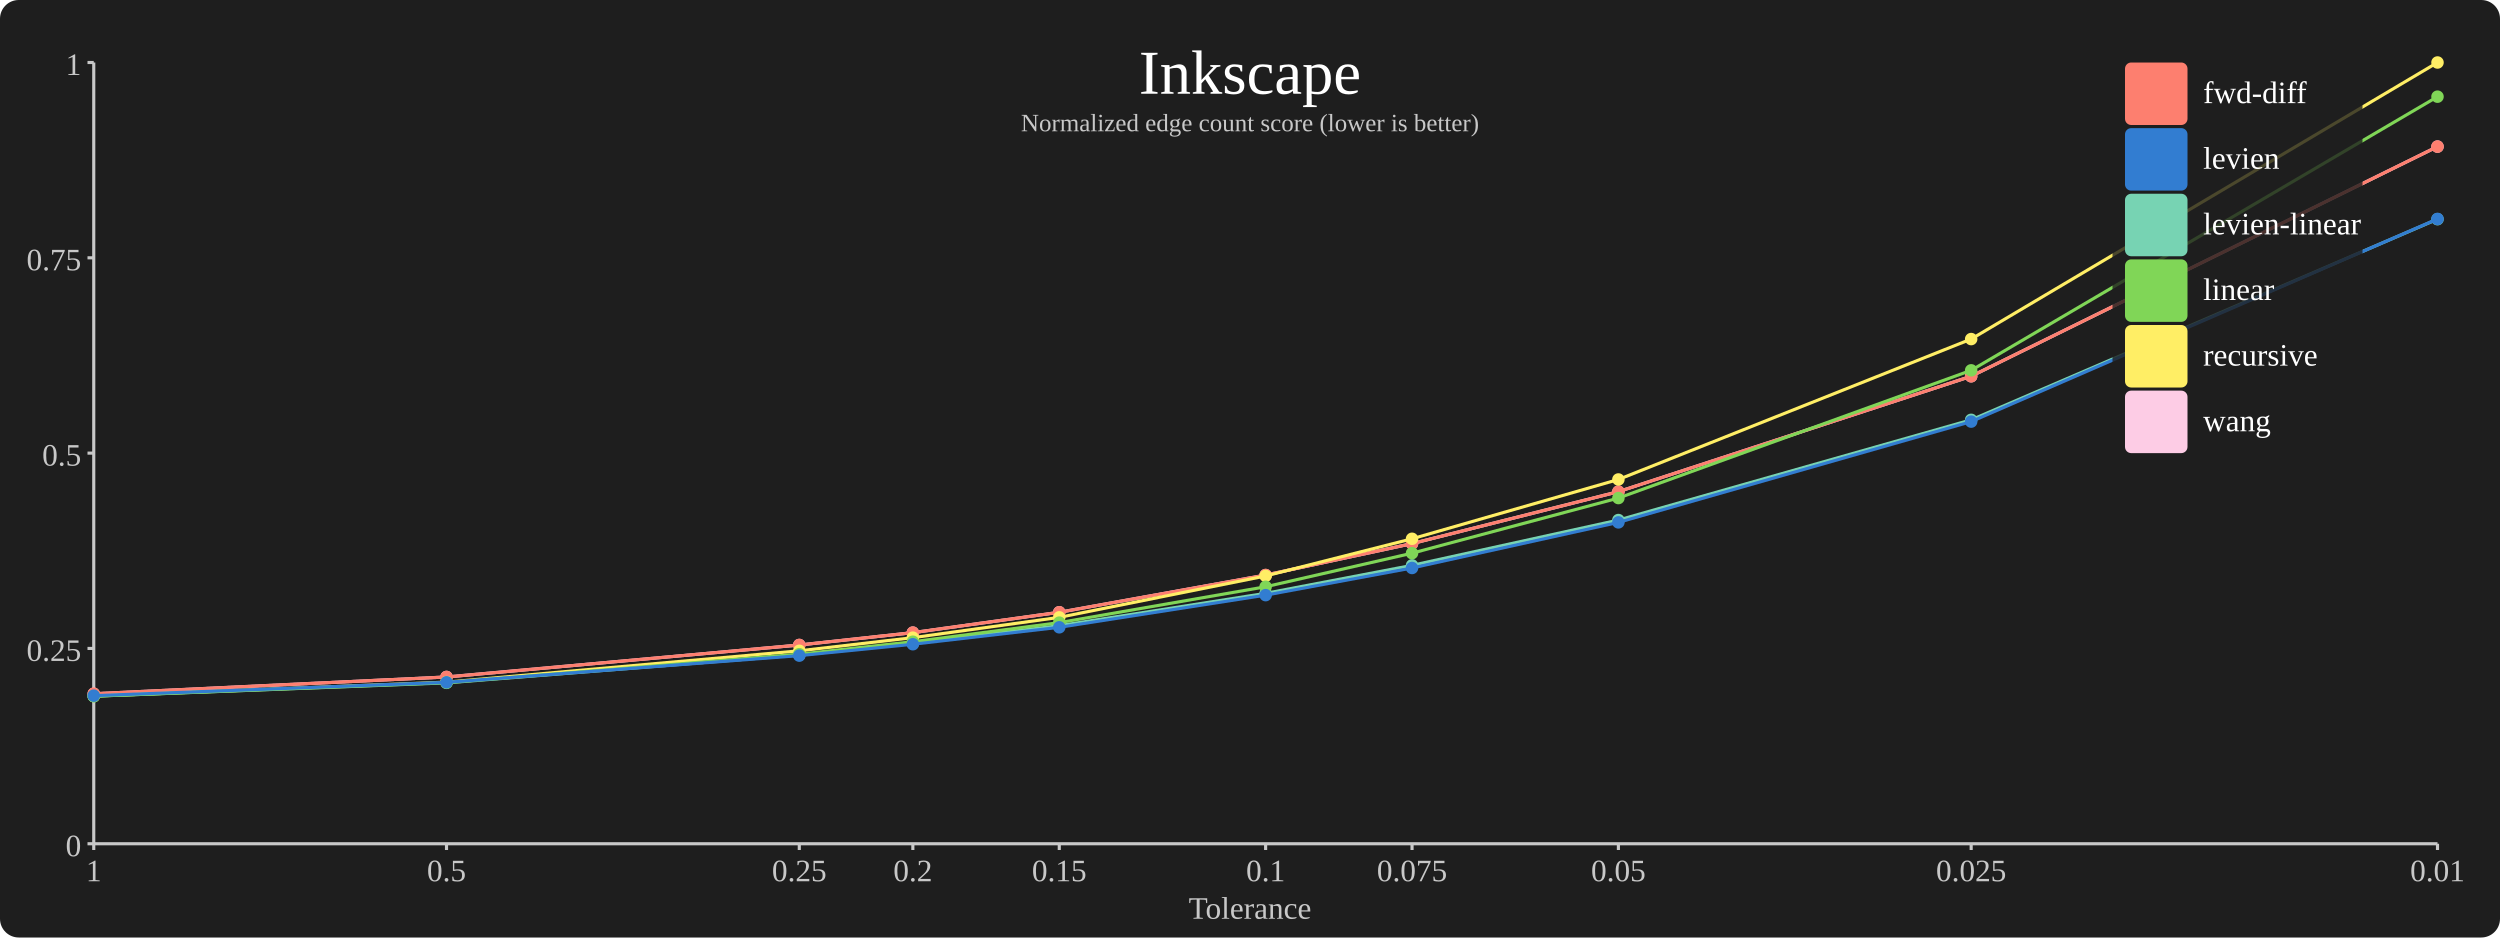
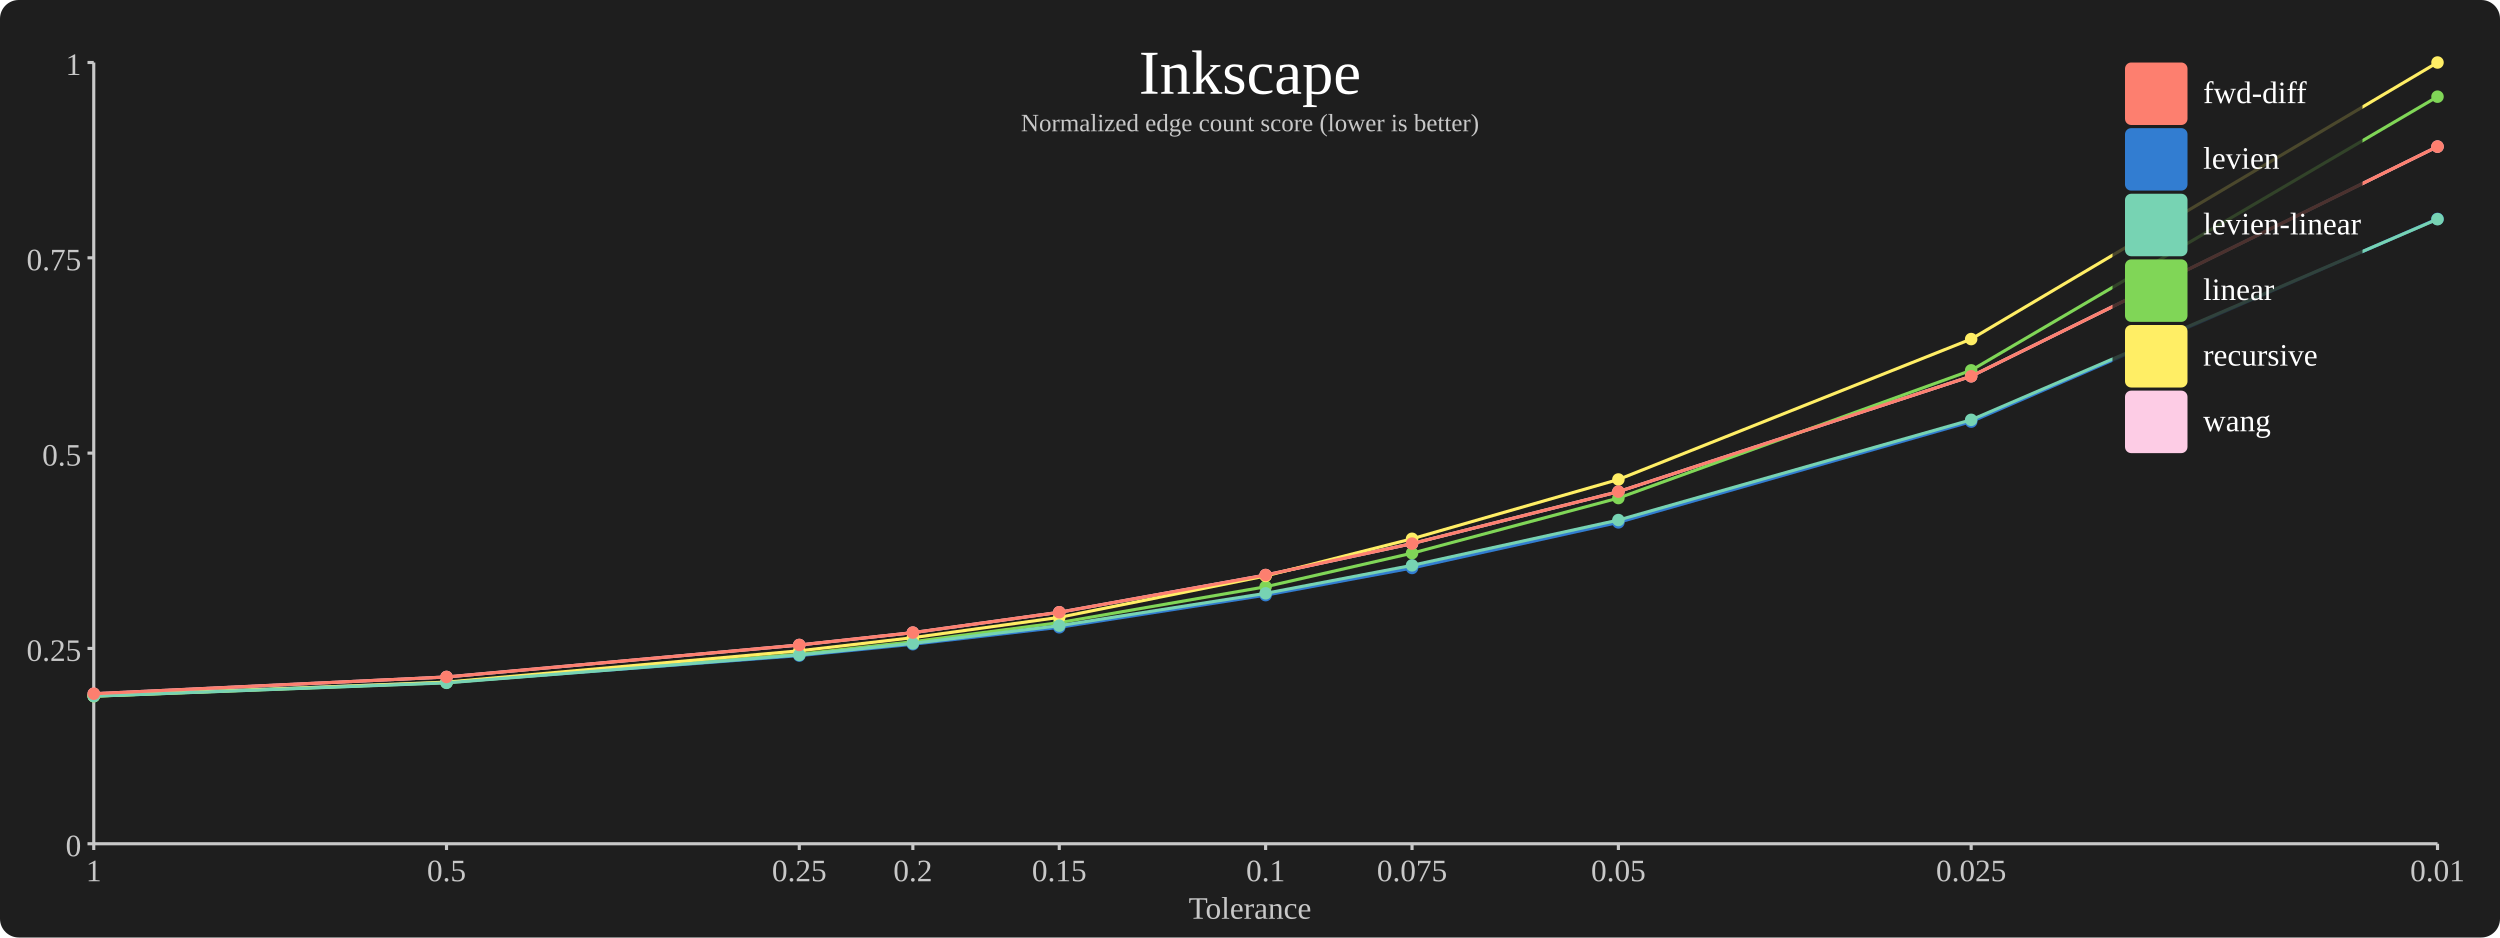
<svg xmlns="http://www.w3.org/2000/svg" viewBox="0 0 800 300">
  <rect x="0" y="0" width="800" height="300" ry="6" style="fill:rgb(30,30,30);stroke:none;fill-opacity:1;stroke-opacity:1;" />
  <path d="M 30 20 L 30 270" style="stroke:rgb(200,200,200);stroke-width:1" />
  <path d="M 30 270 L 780 270" style="stroke:rgb(200,200,200);stroke-width:1" />
  <path d="M 780 270 L 780 272" style="stroke:rgb(200,200,200);stroke-width:1" />
  <text x="780" y="282" style="font-size:10px;fill:rgb(200,200,200);text-anchor:middle;text-align:center;"> 0.01 </text>
  <path d="M 630.772 270 L 630.772 272" style="stroke:rgb(200,200,200);stroke-width:1" />
  <text x="630.772" y="282" style="font-size:10px;fill:rgb(200,200,200);text-anchor:middle;text-align:center;"> 0.025 </text>
  <path d="M 517.886 270 L 517.886 272" style="stroke:rgb(200,200,200);stroke-width:1" />
  <text x="517.886" y="282" style="font-size:10px;fill:rgb(200,200,200);text-anchor:middle;text-align:center;"> 0.05 </text>
  <path d="M 451.852 270 L 451.852 272" style="stroke:rgb(200,200,200);stroke-width:1" />
  <text x="451.852" y="282" style="font-size:10px;fill:rgb(200,200,200);text-anchor:middle;text-align:center;"> 0.075 </text>
  <path d="M 405 270 L 405 272" style="stroke:rgb(200,200,200);stroke-width:1" />
  <text x="405" y="282" style="font-size:10px;fill:rgb(200,200,200);text-anchor:middle;text-align:center;"> 0.1 </text>
  <path d="M 338.966 270 L 338.966 272" style="stroke:rgb(200,200,200);stroke-width:1" />
  <text x="338.966" y="282" style="font-size:10px;fill:rgb(200,200,200);text-anchor:middle;text-align:center;"> 0.15 </text>
  <path d="M 292.114 270 L 292.114 272" style="stroke:rgb(200,200,200);stroke-width:1" />
  <text x="292.114" y="282" style="font-size:10px;fill:rgb(200,200,200);text-anchor:middle;text-align:center;"> 0.2 </text>
  <path d="M 255.773 270 L 255.773 272" style="stroke:rgb(200,200,200);stroke-width:1" />
  <text x="255.773" y="282" style="font-size:10px;fill:rgb(200,200,200);text-anchor:middle;text-align:center;"> 0.25 </text>
  <path d="M 142.886 270 L 142.886 272" style="stroke:rgb(200,200,200);stroke-width:1" />
  <text x="142.886" y="282" style="font-size:10px;fill:rgb(200,200,200);text-anchor:middle;text-align:center;"> 0.5 </text>
  <path d="M 30 270 L 30 272" style="stroke:rgb(200,200,200);stroke-width:1" />
  <text x="30" y="282" style="font-size:10px;fill:rgb(200,200,200);text-anchor:middle;text-align:center;"> 1 </text>
  <path d="M 28 270 L 30 270" style="stroke:rgb(200,200,200);stroke-width:1" />
  <text x="26" y="274" style="font-size:10px;fill:rgb(200,200,200);text-anchor:end;text-align:right;"> 0 </text>
  <path d="M 28 207.5 L 30 207.5" style="stroke:rgb(200,200,200);stroke-width:1" />
  <text x="26" y="211.5" style="font-size:10px;fill:rgb(200,200,200);text-anchor:end;text-align:right;"> 0.25 </text>
  <path d="M 28 145 L 30 145" style="stroke:rgb(200,200,200);stroke-width:1" />
  <text x="26" y="149" style="font-size:10px;fill:rgb(200,200,200);text-anchor:end;text-align:right;"> 0.5 </text>
  <path d="M 28 82.5 L 30 82.5" style="stroke:rgb(200,200,200);stroke-width:1" />
  <text x="26" y="86.5" style="font-size:10px;fill:rgb(200,200,200);text-anchor:end;text-align:right;"> 0.75 </text>
  <path d="M 28 20 L 30 20" style="stroke:rgb(200,200,200);stroke-width:1" />
  <text x="26" y="24" style="font-size:10px;fill:rgb(200,200,200);text-anchor:end;text-align:right;"> 1 </text>
  <text x="400" y="294" style="font-size:10px;fill:rgb(200,200,200);text-anchor:middle;text-align:center;"> Tolerance </text>
+   <circle cx="780" cy="70.057" r="2" style="fill:rgb(50,125,209);stroke:none;fill-opacity:1;stroke-opacity:1;" />
+   <path d="M 780 70.057 L 630.772 134.915" style="stroke:rgb(50,125,209);stroke-width:1" />
+   <circle cx="630.772" cy="134.915" r="2" style="fill:rgb(50,125,209);stroke:none;fill-opacity:1;stroke-opacity:1;" />
+   <path d="M 630.772 134.915 L 517.886 167.162" style="stroke:rgb(50,125,209);stroke-width:1" />
+   <circle cx="517.886" cy="167.162" r="2" style="fill:rgb(50,125,209);stroke:none;fill-opacity:1;stroke-opacity:1;" />
+   <path d="M 517.886 167.162 L 451.852 181.755" style="stroke:rgb(50,125,209);stroke-width:1" />
+   <circle cx="451.852" cy="181.755" r="2" style="fill:rgb(50,125,209);stroke:none;fill-opacity:1;stroke-opacity:1;" />
+   <path d="M 451.852 181.755 L 405 190.445" style="stroke:rgb(50,125,209);stroke-width:1" />
+   <circle cx="405" cy="190.445" r="2" style="fill:rgb(50,125,209);stroke:none;fill-opacity:1;stroke-opacity:1;" />
+   <path d="M 405 190.445 L 338.966 200.735" style="stroke:rgb(50,125,209);stroke-width:1" />
+   <circle cx="338.966" cy="200.735" r="2" style="fill:rgb(50,125,209);stroke:none;fill-opacity:1;stroke-opacity:1;" />
+   <path d="M 338.966 200.735 L 292.114 206.157" style="stroke:rgb(50,125,209);stroke-width:1" />
+   <circle cx="292.114" cy="206.157" r="2" style="fill:rgb(50,125,209);stroke:none;fill-opacity:1;stroke-opacity:1;" />
+   <path d="M 292.114 206.157 L 255.773 209.8" style="stroke:rgb(50,125,209);stroke-width:1" />
+   <circle cx="255.773" cy="209.8" r="2" style="fill:rgb(50,125,209);stroke:none;fill-opacity:1;stroke-opacity:1;" />
+   <path d="M 255.773 209.8 L 142.886 218.338" style="stroke:rgb(50,125,209);stroke-width:1" />
+   <circle cx="142.886" cy="218.338" r="2" style="fill:rgb(50,125,209);stroke:none;fill-opacity:1;stroke-opacity:1;" />
+   <path d="M 142.886 218.338 L 30 222.607" style="stroke:rgb(50,125,209);stroke-width:1" />
+   <circle cx="30" cy="222.607" r="2" style="fill:rgb(50,125,209);stroke:none;fill-opacity:1;stroke-opacity:1;" />
  <circle cx="780" cy="46.913" r="2" style="fill:rgb(253,204,229);stroke:none;fill-opacity:1;stroke-opacity:1;" />
  <path d="M 780 46.913 L 630.772 120.403" style="stroke:rgb(253,204,229);stroke-width:1" />
  <circle cx="630.772" cy="120.403" r="2" style="fill:rgb(253,204,229);stroke:none;fill-opacity:1;stroke-opacity:1;" />
  <path d="M 630.772 120.403 L 517.886 157.332" style="stroke:rgb(253,204,229);stroke-width:1" />
  <circle cx="517.886" cy="157.332" r="2" style="fill:rgb(253,204,229);stroke:none;fill-opacity:1;stroke-opacity:1;" />
  <path d="M 517.886 157.332 L 451.852 173.95" style="stroke:rgb(253,204,229);stroke-width:1" />
  <circle cx="451.852" cy="173.95" r="2" style="fill:rgb(253,204,229);stroke:none;fill-opacity:1;stroke-opacity:1;" />
  <path d="M 451.852 173.95 L 405 184.015" style="stroke:rgb(253,204,229);stroke-width:1" />
  <circle cx="405" cy="184.015" r="2" style="fill:rgb(253,204,229);stroke:none;fill-opacity:1;stroke-opacity:1;" />
  <path d="M 405 184.015 L 338.966 195.925" style="stroke:rgb(253,204,229);stroke-width:1" />
  <circle cx="338.966" cy="195.925" r="2" style="fill:rgb(253,204,229);stroke:none;fill-opacity:1;stroke-opacity:1;" />
  <path d="M 338.966 195.925 L 292.114 202.442" style="stroke:rgb(253,204,229);stroke-width:1" />
  <circle cx="292.114" cy="202.442" r="2" style="fill:rgb(253,204,229);stroke:none;fill-opacity:1;stroke-opacity:1;" />
  <path d="M 292.114 202.442 L 255.773 206.395" style="stroke:rgb(253,204,229);stroke-width:1" />
  <circle cx="255.773" cy="206.395" r="2" style="fill:rgb(253,204,229);stroke:none;fill-opacity:1;stroke-opacity:1;" />
  <path d="M 255.773 206.395 L 142.886 216.63" style="stroke:rgb(253,204,229);stroke-width:1" />
  <circle cx="142.886" cy="216.63" r="2" style="fill:rgb(253,204,229);stroke:none;fill-opacity:1;stroke-opacity:1;" />
  <path d="M 142.886 216.63 L 30 221.99" style="stroke:rgb(253,204,229);stroke-width:1" />
  <circle cx="30" cy="221.99" r="2" style="fill:rgb(253,204,229);stroke:none;fill-opacity:1;stroke-opacity:1;" />
-   <circle cx="780" cy="46.913" r="2" style="fill:rgb(253,127,111);stroke:none;fill-opacity:1;stroke-opacity:1;" />
-   <path d="M 780 46.913 L 630.772 120.403" style="stroke:rgb(253,127,111);stroke-width:1" />
-   <circle cx="630.772" cy="120.403" r="2" style="fill:rgb(253,127,111);stroke:none;fill-opacity:1;stroke-opacity:1;" />
-   <path d="M 630.772 120.403 L 517.886 157.332" style="stroke:rgb(253,127,111);stroke-width:1" />
-   <circle cx="517.886" cy="157.332" r="2" style="fill:rgb(253,127,111);stroke:none;fill-opacity:1;stroke-opacity:1;" />
-   <path d="M 517.886 157.332 L 451.852 173.95" style="stroke:rgb(253,127,111);stroke-width:1" />
-   <circle cx="451.852" cy="173.95" r="2" style="fill:rgb(253,127,111);stroke:none;fill-opacity:1;stroke-opacity:1;" />
-   <path d="M 451.852 173.95 L 405 184.015" style="stroke:rgb(253,127,111);stroke-width:1" />
-   <circle cx="405" cy="184.015" r="2" style="fill:rgb(253,127,111);stroke:none;fill-opacity:1;stroke-opacity:1;" />
-   <path d="M 405 184.015 L 338.966 195.925" style="stroke:rgb(253,127,111);stroke-width:1" />
-   <circle cx="338.966" cy="195.925" r="2" style="fill:rgb(253,127,111);stroke:none;fill-opacity:1;stroke-opacity:1;" />
-   <path d="M 338.966 195.925 L 292.114 202.442" style="stroke:rgb(253,127,111);stroke-width:1" />
-   <circle cx="292.114" cy="202.442" r="2" style="fill:rgb(253,127,111);stroke:none;fill-opacity:1;stroke-opacity:1;" />
-   <path d="M 292.114 202.442 L 255.773 206.395" style="stroke:rgb(253,127,111);stroke-width:1" />
-   <circle cx="255.773" cy="206.395" r="2" style="fill:rgb(253,127,111);stroke:none;fill-opacity:1;stroke-opacity:1;" />
-   <path d="M 255.773 206.395 L 142.886 216.63" style="stroke:rgb(253,127,111);stroke-width:1" />
-   <circle cx="142.886" cy="216.63" r="2" style="fill:rgb(253,127,111);stroke:none;fill-opacity:1;stroke-opacity:1;" />
-   <path d="M 142.886 216.63 L 30 221.99" style="stroke:rgb(253,127,111);stroke-width:1" />
-   <circle cx="30" cy="221.99" r="2" style="fill:rgb(253,127,111);stroke:none;fill-opacity:1;stroke-opacity:1;" />
+   <circle cx="780" cy="30.935" r="2" style="fill:rgb(128,214,87);stroke:none;fill-opacity:1;stroke-opacity:1;" />
+   <path d="M 780 30.935 L 630.772 118.508" style="stroke:rgb(128,214,87);stroke-width:1" />
+   <circle cx="630.772" cy="118.508" r="2" style="fill:rgb(128,214,87);stroke:none;fill-opacity:1;stroke-opacity:1;" />
+   <path d="M 630.772 118.508 L 517.886 159.377" style="stroke:rgb(128,214,87);stroke-width:1" />
+   <circle cx="517.886" cy="159.377" r="2" style="fill:rgb(128,214,87);stroke:none;fill-opacity:1;stroke-opacity:1;" />
+   <path d="M 517.886 159.377 L 451.852 177.018" style="stroke:rgb(128,214,87);stroke-width:1" />
+   <circle cx="451.852" cy="177.018" r="2" style="fill:rgb(128,214,87);stroke:none;fill-opacity:1;stroke-opacity:1;" />
+   <path d="M 451.852 177.018 L 405 187.76" style="stroke:rgb(128,214,87);stroke-width:1" />
+   <circle cx="405" cy="187.76" r="2" style="fill:rgb(128,214,87);stroke:none;fill-opacity:1;stroke-opacity:1;" />
+   <path d="M 405 187.76 L 338.966 199.238" style="stroke:rgb(128,214,87);stroke-width:1" />
+   <circle cx="338.966" cy="199.238" r="2" style="fill:rgb(128,214,87);stroke:none;fill-opacity:1;stroke-opacity:1;" />
+   <path d="M 338.966 199.238 L 292.114 205.353" style="stroke:rgb(128,214,87);stroke-width:1" />
+   <circle cx="292.114" cy="205.353" r="2" style="fill:rgb(128,214,87);stroke:none;fill-opacity:1;stroke-opacity:1;" />
+   <path d="M 292.114 205.353 L 255.773 209.33" style="stroke:rgb(128,214,87);stroke-width:1" />
+   <circle cx="255.773" cy="209.33" r="2" style="fill:rgb(128,214,87);stroke:none;fill-opacity:1;stroke-opacity:1;" />
+   <path d="M 255.773 209.33 L 142.886 218.433" style="stroke:rgb(128,214,87);stroke-width:1" />
+   <circle cx="142.886" cy="218.433" r="2" style="fill:rgb(128,214,87);stroke:none;fill-opacity:1;stroke-opacity:1;" />
+   <path d="M 142.886 218.433 L 30 222.78" style="stroke:rgb(128,214,87);stroke-width:1" />
+   <circle cx="30" cy="222.78" r="2" style="fill:rgb(128,214,87);stroke:none;fill-opacity:1;stroke-opacity:1;" />
  <circle cx="780" cy="20" r="2" style="fill:rgb(255,238,101);stroke:none;fill-opacity:1;stroke-opacity:1;" />
  <path d="M 780 20 L 630.772 108.502" style="stroke:rgb(255,238,101);stroke-width:1" />
  <circle cx="630.772" cy="108.502" r="2" style="fill:rgb(255,238,101);stroke:none;fill-opacity:1;stroke-opacity:1;" />
  <path d="M 630.772 108.502 L 517.886 153.433" style="stroke:rgb(255,238,101);stroke-width:1" />
  <circle cx="517.886" cy="153.433" r="2" style="fill:rgb(255,238,101);stroke:none;fill-opacity:1;stroke-opacity:1;" />
  <path d="M 517.886 153.433 L 451.852 172.412" style="stroke:rgb(255,238,101);stroke-width:1" />
  <circle cx="451.852" cy="172.412" r="2" style="fill:rgb(255,238,101);stroke:none;fill-opacity:1;stroke-opacity:1;" />
  <path d="M 451.852 172.412 L 405 184.302" style="stroke:rgb(255,238,101);stroke-width:1" />
  <circle cx="405" cy="184.302" r="2" style="fill:rgb(255,238,101);stroke:none;fill-opacity:1;stroke-opacity:1;" />
  <path d="M 405 184.302 L 338.966 197.552" style="stroke:rgb(255,238,101);stroke-width:1" />
  <circle cx="338.966" cy="197.552" r="2" style="fill:rgb(255,238,101);stroke:none;fill-opacity:1;stroke-opacity:1;" />
  <path d="M 338.966 197.552 L 292.114 204.052" style="stroke:rgb(255,238,101);stroke-width:1" />
  <circle cx="292.114" cy="204.052" r="2" style="fill:rgb(255,238,101);stroke:none;fill-opacity:1;stroke-opacity:1;" />
  <path d="M 292.114 204.052 L 255.773 208.255" style="stroke:rgb(255,238,101);stroke-width:1" />
  <circle cx="255.773" cy="208.255" r="2" style="fill:rgb(255,238,101);stroke:none;fill-opacity:1;stroke-opacity:1;" />
  <path d="M 255.773 208.255 L 142.886 218.278" style="stroke:rgb(255,238,101);stroke-width:1" />
  <circle cx="142.886" cy="218.278" r="2" style="fill:rgb(255,238,101);stroke:none;fill-opacity:1;stroke-opacity:1;" />
  <path d="M 142.886 218.278 L 30 222.752" style="stroke:rgb(255,238,101);stroke-width:1" />
  <circle cx="30" cy="222.752" r="2" style="fill:rgb(255,238,101);stroke:none;fill-opacity:1;stroke-opacity:1;" />
  <circle cx="780" cy="70.135" r="2" style="fill:rgb(119,211,179);stroke:none;fill-opacity:1;stroke-opacity:1;" />
  <path d="M 780 70.135 L 630.772 134.347" style="stroke:rgb(119,211,179);stroke-width:1" />
  <circle cx="630.772" cy="134.347" r="2" style="fill:rgb(119,211,179);stroke:none;fill-opacity:1;stroke-opacity:1;" />
  <path d="M 630.772 134.347 L 517.886 166.418" style="stroke:rgb(119,211,179);stroke-width:1" />
  <circle cx="517.886" cy="166.418" r="2" style="fill:rgb(119,211,179);stroke:none;fill-opacity:1;stroke-opacity:1;" />
  <path d="M 517.886 166.418 L 451.852 180.912" style="stroke:rgb(119,211,179);stroke-width:1" />
  <circle cx="451.852" cy="180.912" r="2" style="fill:rgb(119,211,179);stroke:none;fill-opacity:1;stroke-opacity:1;" />
  <path d="M 451.852 180.912 L 405 189.865" style="stroke:rgb(119,211,179);stroke-width:1" />
  <circle cx="405" cy="189.865" r="2" style="fill:rgb(119,211,179);stroke:none;fill-opacity:1;stroke-opacity:1;" />
  <path d="M 405 189.865 L 338.966 200.213" style="stroke:rgb(119,211,179);stroke-width:1" />
  <circle cx="338.966" cy="200.213" r="2" style="fill:rgb(119,211,179);stroke:none;fill-opacity:1;stroke-opacity:1;" />
  <path d="M 338.966 200.213 L 292.114 205.875" style="stroke:rgb(119,211,179);stroke-width:1" />
  <circle cx="292.114" cy="205.875" r="2" style="fill:rgb(119,211,179);stroke:none;fill-opacity:1;stroke-opacity:1;" />
  <path d="M 292.114 205.875 L 255.773 209.585" style="stroke:rgb(119,211,179);stroke-width:1" />
  <circle cx="255.773" cy="209.585" r="2" style="fill:rgb(119,211,179);stroke:none;fill-opacity:1;stroke-opacity:1;" />
  <path d="M 255.773 209.585 L 142.886 218.51" style="stroke:rgb(119,211,179);stroke-width:1" />
  <circle cx="142.886" cy="218.51" r="2" style="fill:rgb(119,211,179);stroke:none;fill-opacity:1;stroke-opacity:1;" />
  <path d="M 142.886 218.51 L 30 222.78" style="stroke:rgb(119,211,179);stroke-width:1" />
  <circle cx="30" cy="222.78" r="2" style="fill:rgb(119,211,179);stroke:none;fill-opacity:1;stroke-opacity:1;" />
-   <circle cx="780" cy="30.935" r="2" style="fill:rgb(128,214,87);stroke:none;fill-opacity:1;stroke-opacity:1;" />
-   <path d="M 780 30.935 L 630.772 118.508" style="stroke:rgb(128,214,87);stroke-width:1" />
-   <circle cx="630.772" cy="118.508" r="2" style="fill:rgb(128,214,87);stroke:none;fill-opacity:1;stroke-opacity:1;" />
-   <path d="M 630.772 118.508 L 517.886 159.377" style="stroke:rgb(128,214,87);stroke-width:1" />
-   <circle cx="517.886" cy="159.377" r="2" style="fill:rgb(128,214,87);stroke:none;fill-opacity:1;stroke-opacity:1;" />
-   <path d="M 517.886 159.377 L 451.852 177.018" style="stroke:rgb(128,214,87);stroke-width:1" />
-   <circle cx="451.852" cy="177.018" r="2" style="fill:rgb(128,214,87);stroke:none;fill-opacity:1;stroke-opacity:1;" />
-   <path d="M 451.852 177.018 L 405 187.76" style="stroke:rgb(128,214,87);stroke-width:1" />
-   <circle cx="405" cy="187.76" r="2" style="fill:rgb(128,214,87);stroke:none;fill-opacity:1;stroke-opacity:1;" />
-   <path d="M 405 187.76 L 338.966 199.238" style="stroke:rgb(128,214,87);stroke-width:1" />
-   <circle cx="338.966" cy="199.238" r="2" style="fill:rgb(128,214,87);stroke:none;fill-opacity:1;stroke-opacity:1;" />
-   <path d="M 338.966 199.238 L 292.114 205.353" style="stroke:rgb(128,214,87);stroke-width:1" />
-   <circle cx="292.114" cy="205.353" r="2" style="fill:rgb(128,214,87);stroke:none;fill-opacity:1;stroke-opacity:1;" />
-   <path d="M 292.114 205.353 L 255.773 209.33" style="stroke:rgb(128,214,87);stroke-width:1" />
-   <circle cx="255.773" cy="209.33" r="2" style="fill:rgb(128,214,87);stroke:none;fill-opacity:1;stroke-opacity:1;" />
-   <path d="M 255.773 209.33 L 142.886 218.433" style="stroke:rgb(128,214,87);stroke-width:1" />
-   <circle cx="142.886" cy="218.433" r="2" style="fill:rgb(128,214,87);stroke:none;fill-opacity:1;stroke-opacity:1;" />
-   <path d="M 142.886 218.433 L 30 222.78" style="stroke:rgb(128,214,87);stroke-width:1" />
-   <circle cx="30" cy="222.78" r="2" style="fill:rgb(128,214,87);stroke:none;fill-opacity:1;stroke-opacity:1;" />
-   <circle cx="780" cy="70.057" r="2" style="fill:rgb(50,125,209);stroke:none;fill-opacity:1;stroke-opacity:1;" />
-   <path d="M 780 70.057 L 630.772 134.915" style="stroke:rgb(50,125,209);stroke-width:1" />
-   <circle cx="630.772" cy="134.915" r="2" style="fill:rgb(50,125,209);stroke:none;fill-opacity:1;stroke-opacity:1;" />
-   <path d="M 630.772 134.915 L 517.886 167.162" style="stroke:rgb(50,125,209);stroke-width:1" />
-   <circle cx="517.886" cy="167.162" r="2" style="fill:rgb(50,125,209);stroke:none;fill-opacity:1;stroke-opacity:1;" />
-   <path d="M 517.886 167.162 L 451.852 181.755" style="stroke:rgb(50,125,209);stroke-width:1" />
-   <circle cx="451.852" cy="181.755" r="2" style="fill:rgb(50,125,209);stroke:none;fill-opacity:1;stroke-opacity:1;" />
-   <path d="M 451.852 181.755 L 405 190.445" style="stroke:rgb(50,125,209);stroke-width:1" />
-   <circle cx="405" cy="190.445" r="2" style="fill:rgb(50,125,209);stroke:none;fill-opacity:1;stroke-opacity:1;" />
-   <path d="M 405 190.445 L 338.966 200.735" style="stroke:rgb(50,125,209);stroke-width:1" />
-   <circle cx="338.966" cy="200.735" r="2" style="fill:rgb(50,125,209);stroke:none;fill-opacity:1;stroke-opacity:1;" />
-   <path d="M 338.966 200.735 L 292.114 206.157" style="stroke:rgb(50,125,209);stroke-width:1" />
-   <circle cx="292.114" cy="206.157" r="2" style="fill:rgb(50,125,209);stroke:none;fill-opacity:1;stroke-opacity:1;" />
-   <path d="M 292.114 206.157 L 255.773 209.8" style="stroke:rgb(50,125,209);stroke-width:1" />
-   <circle cx="255.773" cy="209.8" r="2" style="fill:rgb(50,125,209);stroke:none;fill-opacity:1;stroke-opacity:1;" />
-   <path d="M 255.773 209.8 L 142.886 218.338" style="stroke:rgb(50,125,209);stroke-width:1" />
-   <circle cx="142.886" cy="218.338" r="2" style="fill:rgb(50,125,209);stroke:none;fill-opacity:1;stroke-opacity:1;" />
-   <path d="M 142.886 218.338 L 30 222.607" style="stroke:rgb(50,125,209);stroke-width:1" />
-   <circle cx="30" cy="222.607" r="2" style="fill:rgb(50,125,209);stroke:none;fill-opacity:1;stroke-opacity:1;" />
+   <circle cx="780" cy="46.913" r="2" style="fill:rgb(253,127,111);stroke:none;fill-opacity:1;stroke-opacity:1;" />
+   <path d="M 780 46.913 L 630.772 120.403" style="stroke:rgb(253,127,111);stroke-width:1" />
+   <circle cx="630.772" cy="120.403" r="2" style="fill:rgb(253,127,111);stroke:none;fill-opacity:1;stroke-opacity:1;" />
+   <path d="M 630.772 120.403 L 517.886 157.332" style="stroke:rgb(253,127,111);stroke-width:1" />
+   <circle cx="517.886" cy="157.332" r="2" style="fill:rgb(253,127,111);stroke:none;fill-opacity:1;stroke-opacity:1;" />
+   <path d="M 517.886 157.332 L 451.852 173.95" style="stroke:rgb(253,127,111);stroke-width:1" />
+   <circle cx="451.852" cy="173.95" r="2" style="fill:rgb(253,127,111);stroke:none;fill-opacity:1;stroke-opacity:1;" />
+   <path d="M 451.852 173.95 L 405 184.015" style="stroke:rgb(253,127,111);stroke-width:1" />
+   <circle cx="405" cy="184.015" r="2" style="fill:rgb(253,127,111);stroke:none;fill-opacity:1;stroke-opacity:1;" />
+   <path d="M 405 184.015 L 338.966 195.925" style="stroke:rgb(253,127,111);stroke-width:1" />
+   <circle cx="338.966" cy="195.925" r="2" style="fill:rgb(253,127,111);stroke:none;fill-opacity:1;stroke-opacity:1;" />
+   <path d="M 338.966 195.925 L 292.114 202.442" style="stroke:rgb(253,127,111);stroke-width:1" />
+   <circle cx="292.114" cy="202.442" r="2" style="fill:rgb(253,127,111);stroke:none;fill-opacity:1;stroke-opacity:1;" />
+   <path d="M 292.114 202.442 L 255.773 206.395" style="stroke:rgb(253,127,111);stroke-width:1" />
+   <circle cx="255.773" cy="206.395" r="2" style="fill:rgb(253,127,111);stroke:none;fill-opacity:1;stroke-opacity:1;" />
+   <path d="M 255.773 206.395 L 142.886 216.63" style="stroke:rgb(253,127,111);stroke-width:1" />
+   <circle cx="142.886" cy="216.63" r="2" style="fill:rgb(253,127,111);stroke:none;fill-opacity:1;stroke-opacity:1;" />
+   <path d="M 142.886 216.63 L 30 221.99" style="stroke:rgb(253,127,111);stroke-width:1" />
+   <circle cx="30" cy="221.99" r="2" style="fill:rgb(253,127,111);stroke:none;fill-opacity:1;stroke-opacity:1;" />
  <rect x="676" y="16" width="80" height="133" ry="4" style="fill:rgb(30,30,30);stroke:none;fill-opacity:0.8;stroke-opacity:1;" />
  <rect x="680" y="20" width="20" height="20" ry="2" style="fill:rgb(253,127,111);stroke:none;fill-opacity:1;stroke-opacity:1;" />
  <text x="705" y="33" style="font-size:10px;fill:rgb(255,255,255);text-anchor:start;text-align:left;"> fwd-diff </text>
  <rect x="680" y="41" width="20" height="20" ry="2" style="fill:rgb(50,125,209);stroke:none;fill-opacity:1;stroke-opacity:1;" />
  <text x="705" y="54" style="font-size:10px;fill:rgb(255,255,255);text-anchor:start;text-align:left;"> levien </text>
  <rect x="680" y="62" width="20" height="20" ry="2" style="fill:rgb(119,211,179);stroke:none;fill-opacity:1;stroke-opacity:1;" />
  <text x="705" y="75" style="font-size:10px;fill:rgb(255,255,255);text-anchor:start;text-align:left;"> levien-linear </text>
  <rect x="680" y="83" width="20" height="20" ry="2" style="fill:rgb(128,214,87);stroke:none;fill-opacity:1;stroke-opacity:1;" />
  <text x="705" y="96" style="font-size:10px;fill:rgb(255,255,255);text-anchor:start;text-align:left;"> linear </text>
  <rect x="680" y="104" width="20" height="20" ry="2" style="fill:rgb(255,238,101);stroke:none;fill-opacity:1;stroke-opacity:1;" />
  <text x="705" y="117" style="font-size:10px;fill:rgb(255,255,255);text-anchor:start;text-align:left;"> recursive </text>
  <rect x="680" y="125" width="20" height="20" ry="2" style="fill:rgb(253,204,229);stroke:none;fill-opacity:1;stroke-opacity:1;" />
  <text x="705" y="138" style="font-size:10px;fill:rgb(255,255,255);text-anchor:start;text-align:left;"> wang </text>
  <text x="400" y="30" style="font-size:20px;fill:rgb(255,255,255);text-anchor:middle;text-align:center;"> Inkscape </text>
  <text x="400" y="42" style="font-size:8px;fill:rgb(200,200,200);text-anchor:middle;text-align:center;"> Normalized edge count score (lower is better) </text>
</svg>
